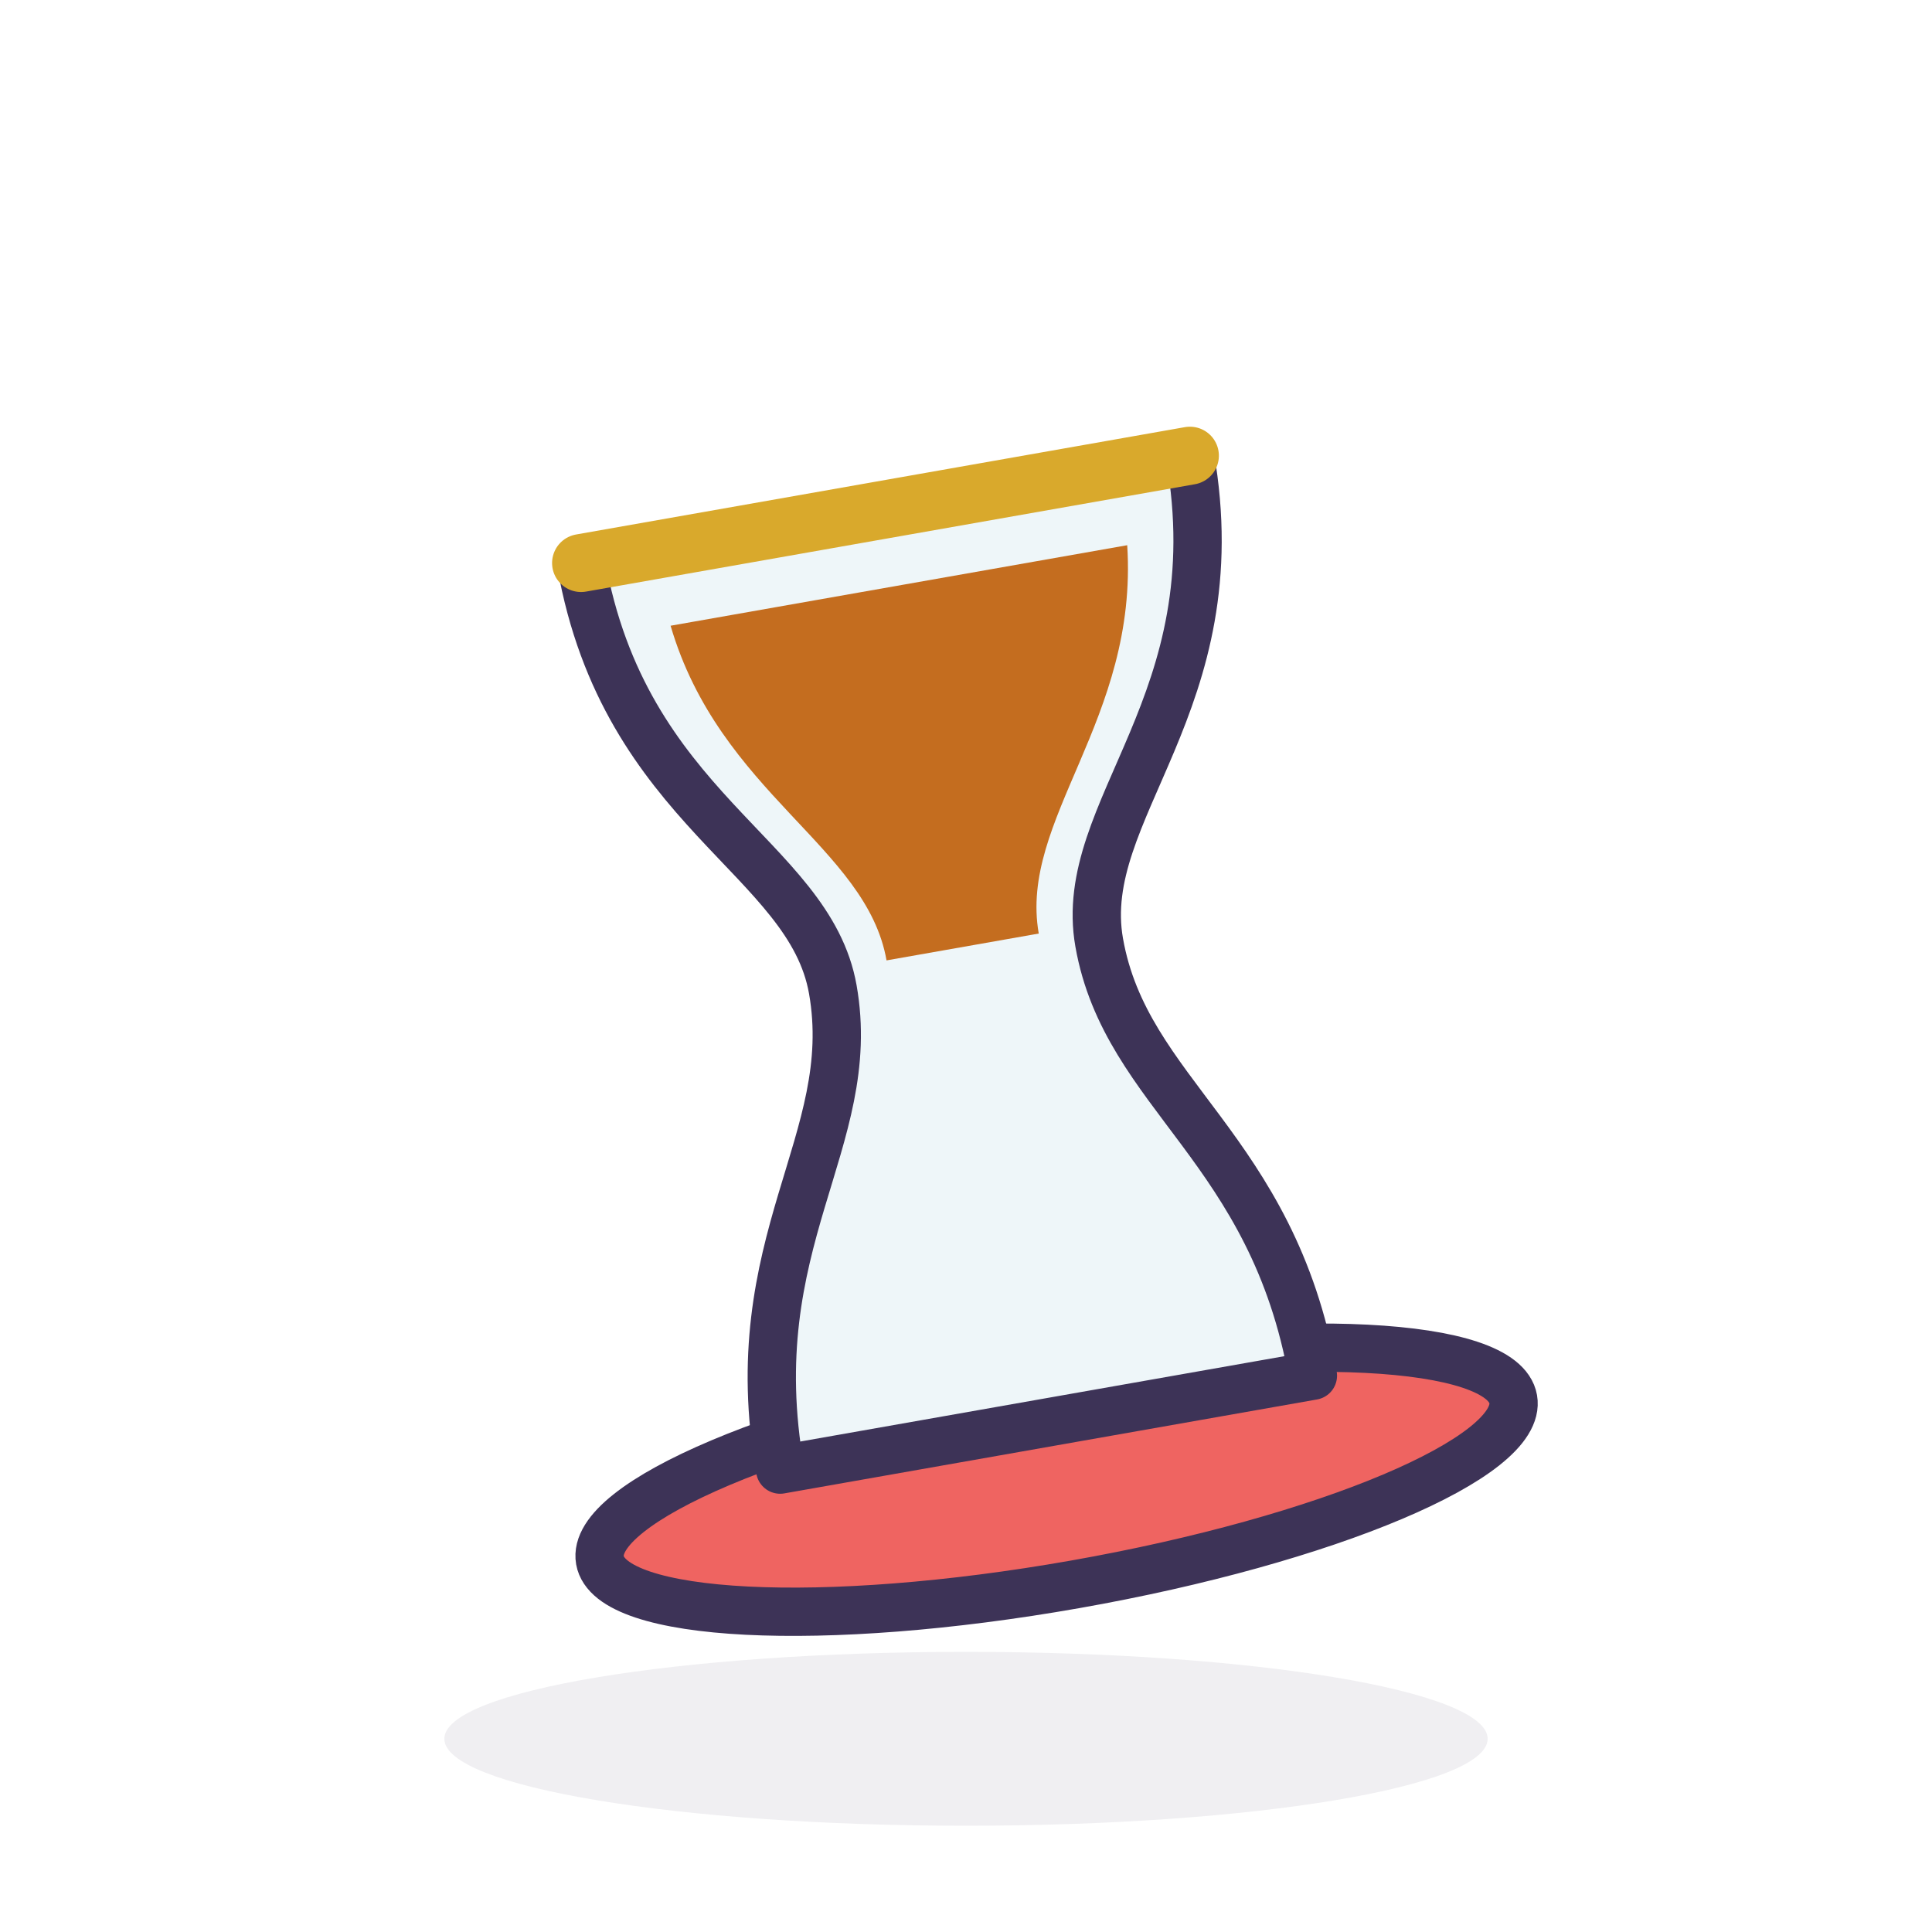
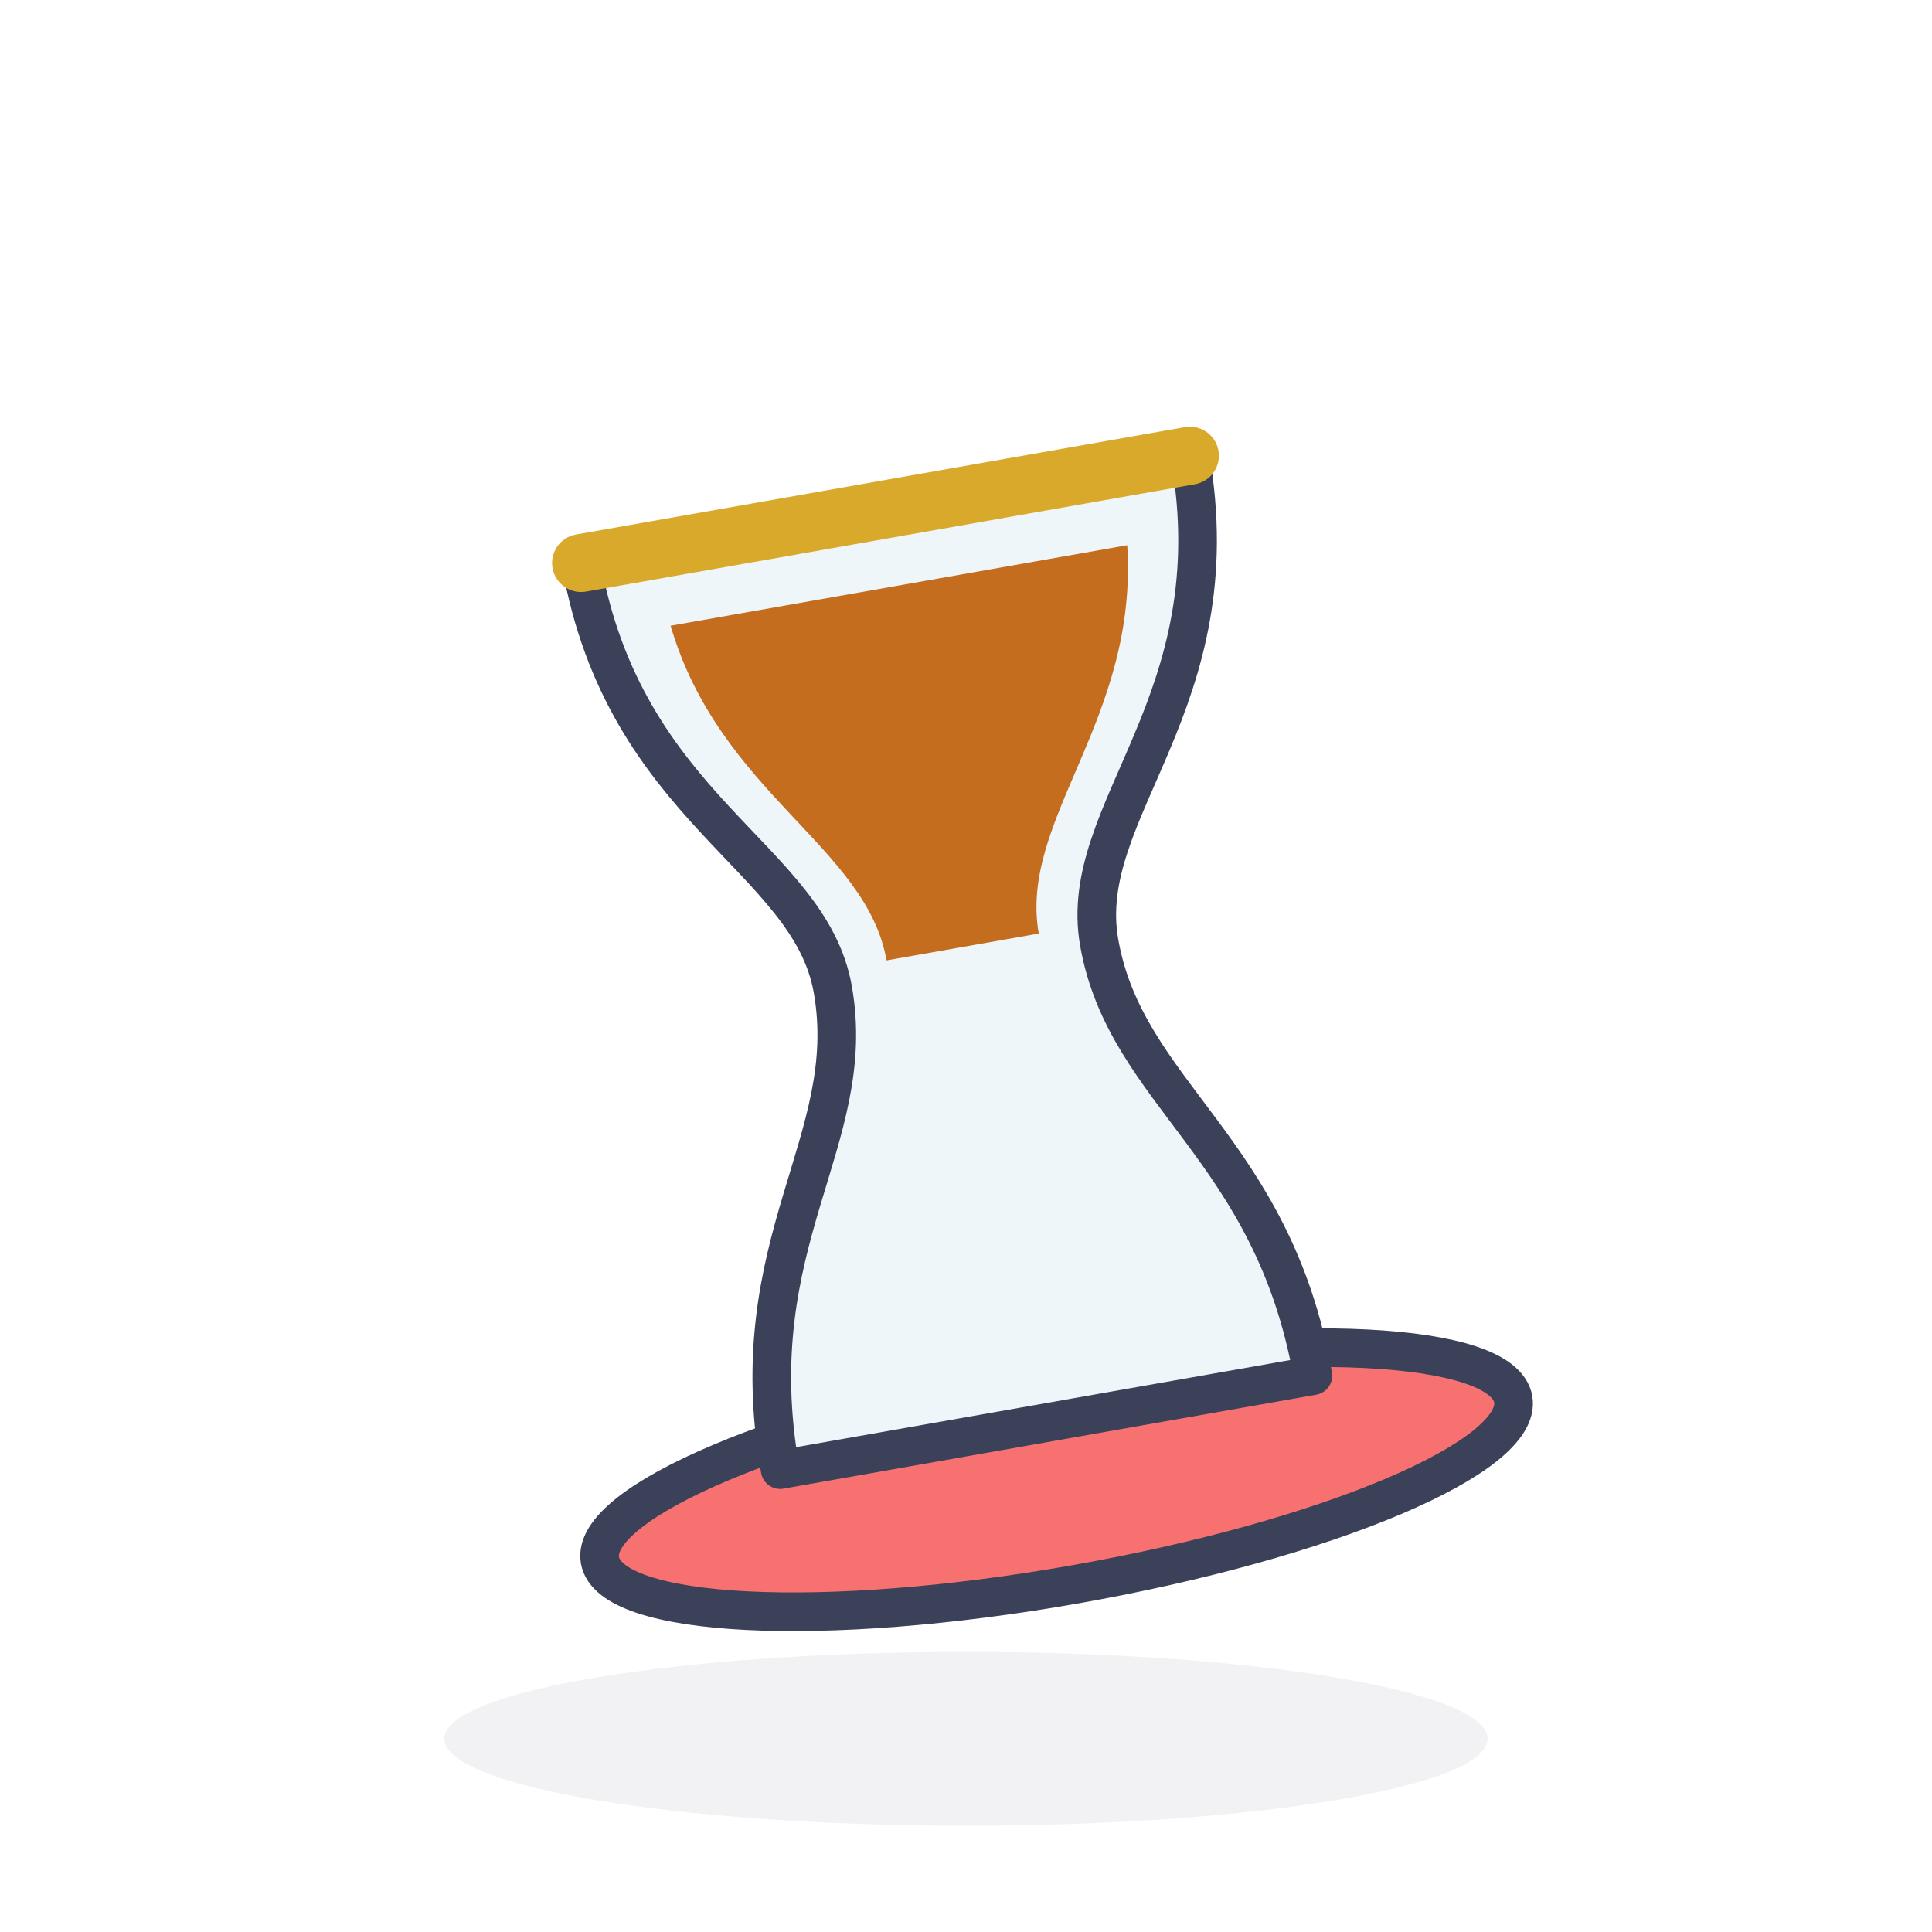
<svg xmlns="http://www.w3.org/2000/svg" viewBox="0 0 200 200" role="img">
-   <ellipse cx="100" cy="180" rx="54" ry="9" fill="#3d3357" opacity="0.08" />
+   <ellipse cx="100" cy="180" rx="54" ry="9" fill="#3a4159" opacity="0.07" />
  <g transform="rotate(-10 100 100)">
-     <ellipse cx="100" cy="154" rx="48" ry="11" fill="#ef6461" stroke="#3d3357" stroke-width="5" stroke-linecap="round" stroke-linejoin="round" />
-     <path d="M68 52 L132 52 C132 78 114 86 114 100 C114 116 128 124 128 148 L72 148 C72 124 86 116 86 100 C86 86 68 78 68 52 Z" fill="#eef6f9" stroke="#3d3357" stroke-width="5" stroke-linecap="round" stroke-linejoin="round" />
+     <ellipse cx="100" cy="154" rx="48" ry="11" fill="#f87171" stroke="#3a4159" stroke-width="4" stroke-linecap="round" stroke-linejoin="round" />
+     <path d="M68 52 L132 52 C132 78 114 86 114 100 C114 116 128 124 128 148 L72 148 C72 124 86 116 86 100 C86 86 68 78 68 52 Z" fill="#eef6f9" stroke="#3a4159" stroke-width="4" stroke-linecap="round" stroke-linejoin="round" />
    <path d="M76 60 L124 60 C122 78 108 86 108 98 L92 98 C92 86 78 78 76 60 Z" fill="#c46d1f" />
    <line x1="68" y1="52" x2="132" y2="52" stroke="#d9a92c" stroke-width="6" stroke-linecap="round" />
  </g>
</svg>
